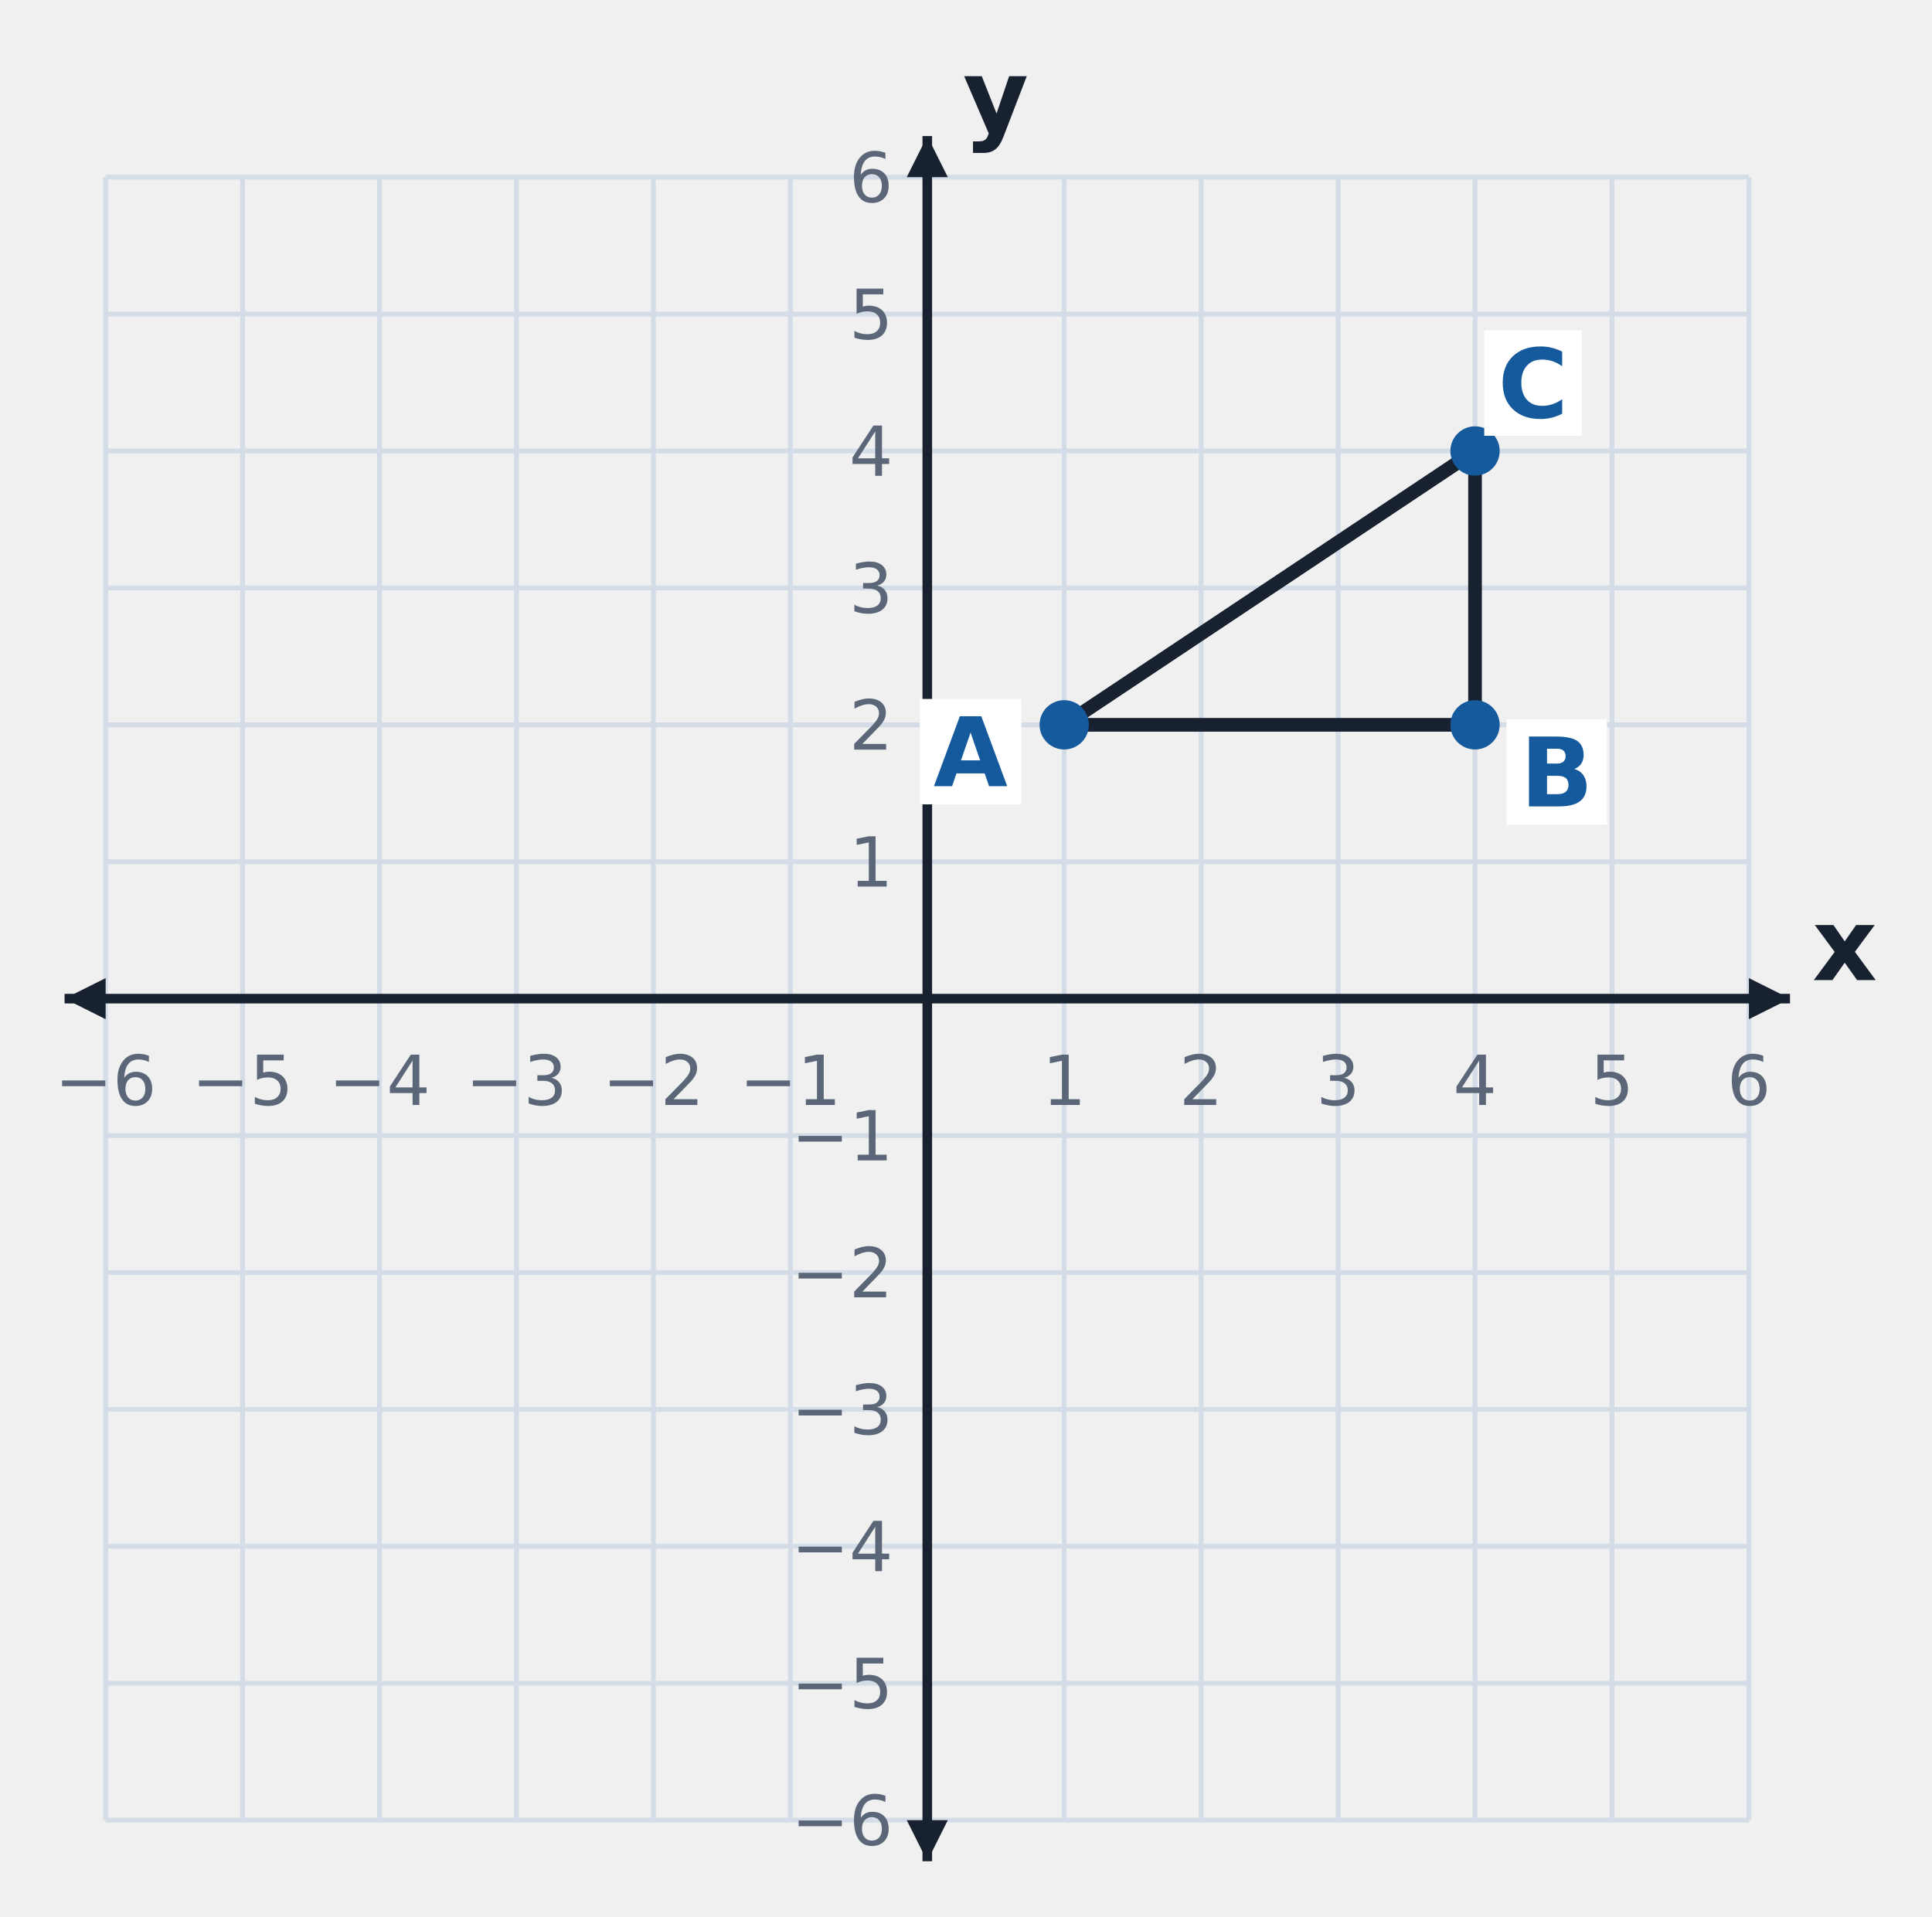
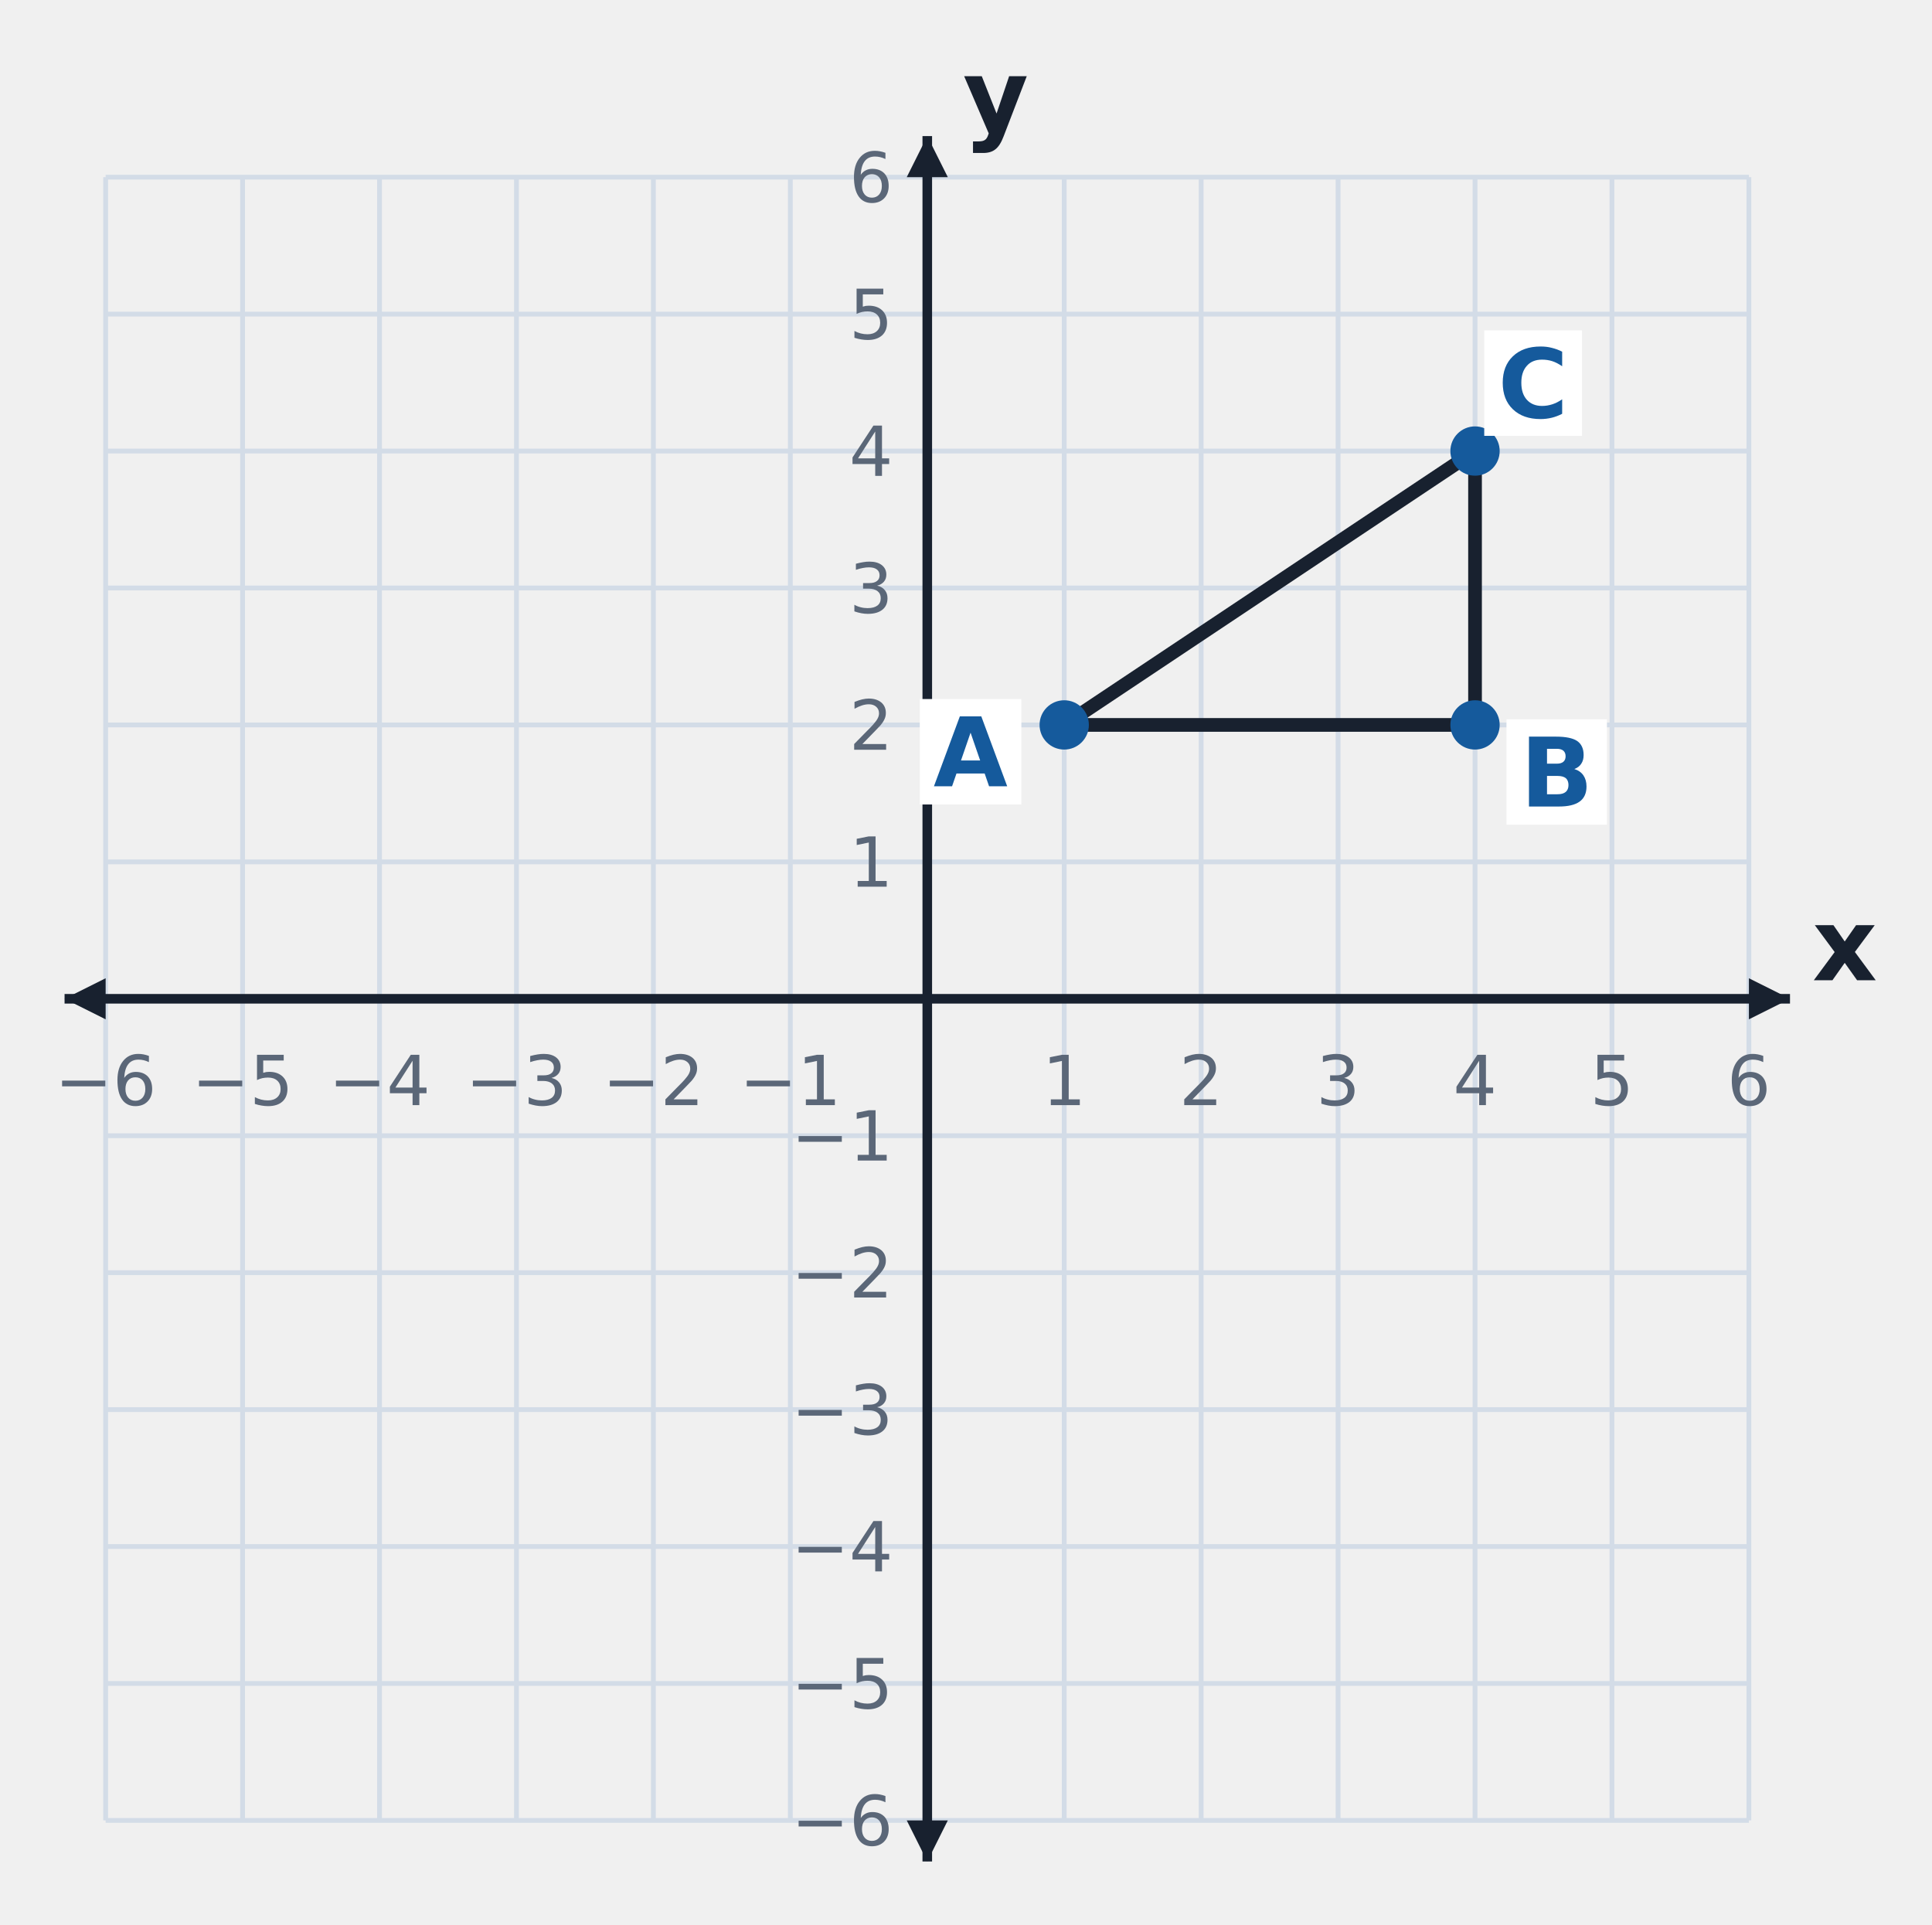
- <svg xmlns="http://www.w3.org/2000/svg" xmlns:xlink="http://www.w3.org/1999/xlink" version="1.1" width="282.17" height="279.927" viewBox="0 0 282.17 279.927">
+ <svg xmlns="http://www.w3.org/2000/svg" xmlns:xlink="http://www.w3.org/1999/xlink" version="1.1" width="282.17" height="281.077" viewBox="0 0 282.17 281.077">
  <defs>
    <clipPath id="clip_1">
-       <path transform="matrix(1,0,0,-1,-68.57043,319.8766)" d="M68.57 39.95H350.741V319.877H68.57Z" clip-rule="evenodd" />
+       <path transform="matrix(1,0,0,-1,-68.57043,319.8766)" d="M68.57 38.8H350.741V319.877H68.57Z" clip-rule="evenodd" />
    </clipPath>
    <path id="font_2_89" d="M.222 .28 .025 .547H.21L.322 .385 .435 .547H.62L.423 .281 .63 0H.445L.322 .173 .2 0H.015L.222 .28Z" />
    <path id="font_2_90" d="M.012 .547H.187L.334 .176 .459 .547H.634L.404-.051C.381-.112 .354-.155 .323-.179 .292-.204 .252-.216 .201-.216H.1V-.101H.155C.184-.101 .206-.096 .219-.086 .233-.077 .243-.06 .251-.036L.256-.021 .012 .547Z" />
    <path id="font_3_1" d="M.106 .355H.732V.272H.106V.355Z" />
    <path id="font_3_24" d="M.33 .403C.286 .403 .251 .388 .225 .358 .199 .328 .186 .286 .186 .233 .186 .181 .199 .14 .225 .109 .251 .079 .286 .063 .33 .063 .374 .063 .409 .079 .435 .109 .461 .14 .474 .181 .474 .233 .474 .286 .461 .328 .435 .358 .409 .388 .374 .403 .33 .403M.526 .713V.623C.501 .635 .476 .644 .451 .65 .426 .656 .401 .659 .376 .659 .311 .659 .261 .637 .227 .593 .192 .549 .173 .483 .168 .394 .187 .422 .211 .444 .24 .459 .269 .474 .301 .481 .336 .481 .409 .481 .467 .459 .51 .415 .552 .37 .573 .31 .573 .233 .573 .159 .551 .098 .507 .053 .463 .008 .404-.015 .33-.015 .246-.015 .181 .018 .137 .082 .092 .147 .07 .241 .07 .364 .07 .479 .097 .571 .152 .639 .207 .708 .28 .742 .372 .742 .397 .742 .422 .74 .447 .735 .472 .73 .499 .723 .526 .713Z" />
    <path id="font_3_23" d="M.108 .729H.495V.646H.198V.468C.213 .473 .227 .476 .241 .479 .256 .481 .27 .482 .284 .482 .366 .482 .43 .46 .478 .415 .525 .371 .549 .31 .549 .234 .549 .155 .524 .094 .476 .051 .427 .007 .358-.015 .269-.015 .238-.015 .207-.012 .176-.007 .144-.002 .111 .006 .077 .017V.116C.106 .1 .137 .088 .168 .08 .199 .072 .232 .068 .267 .068 .323 .068 .368 .083 .401 .113 .434 .143 .45 .183 .45 .234 .45 .285 .434 .325 .401 .355 .368 .385 .323 .399 .267 .399 .241 .399 .214 .396 .188 .391 .162 .385 .135 .376 .108 .363V.729Z" />
    <path id="font_3_22" d="M.378 .643 .129 .254H.378V.643M.352 .729H.476V.254H.58V.172H.476V0H.378V.172H.049V.267L.352 .729Z" />
    <path id="font_3_21" d="M.406 .394C.453 .383 .49 .362 .516 .33 .543 .298 .556 .259 .556 .212 .556 .14 .531 .084 .482 .045 .432 .005 .362-.015 .271-.015 .24-.015 .209-.012 .177-.006 .144 0 .111 .009 .076 .021V.117C.104 .101 .133 .089 .166 .081 .199 .072 .233 .068 .268 .068 .33 .068 .377 .081 .409 .105 .442 .13 .458 .165 .458 .212 .458 .255 .443 .289 .413 .313 .383 .337 .341 .35 .287 .35H.202V.431H.291C.34 .431 .377 .44 .402 .46 .428 .479 .441 .507 .441 .543 .441 .581 .428 .609 .401 .629 .375 .649 .337 .659 .287 .659 .26 .659 .231 .656 .2 .65 .169 .645 .135 .635 .098 .623V.711C.136 .721 .171 .729 .203 .734 .236 .74 .267 .742 .296 .742 .371 .742 .43 .725 .474 .691 .517 .657 .539 .611 .539 .553 .539 .513 .528 .479 .504 .451 .481 .424 .448 .404 .406 .394Z" />
    <path id="font_3_20" d="M.192 .083H.536V0H.073V.083C.111 .122 .162 .174 .226 .239 .291 .304 .332 .346 .348 .365 .38 .401 .402 .431 .414 .455 .427 .48 .433 .504 .433 .528 .433 .567 .42 .598 .392 .623 .365 .647 .33 .659 .286 .659 .255 .659 .223 .654 .188 .643 .154 .632 .117 .616 .078 .594V.693C.118 .709 .155 .722 .189 .73 .224 .738 .256 .742 .284 .742 .36 .742 .42 .723 .465 .686 .51 .648 .532 .597 .532 .534 .532 .504 .527 .476 .515 .449 .504 .422 .484 .39 .454 .354 .446 .345 .42 .317 .376 .272 .333 .227 .271 .164 .192 .083Z" />
    <path id="font_3_19" d="M.124 .083H.285V.64L.11 .604V.694L.284 .729H.383V.083H.544V0H.124V.083Z" />
    <path id="font_2_34" d="M.534 .133H.24L.194 0H.005L.275 .729H.499L.769 0H.58L.534 .133M.287 .269H.487L.387 .559 .287 .269Z" />
    <path id="font_2_35" d="M.384 .447C.413 .447 .436 .454 .451 .467 .466 .48 .474 .499 .474 .524 .474 .549 .466 .569 .451 .582 .436 .595 .413 .602 .384 .602H.28V.447H.384M.39 .128C.428 .128 .456 .136 .475 .152 .494 .168 .504 .192 .504 .224 .504 .256 .494 .28 .476 .296 .457 .311 .428 .319 .39 .319H.28V.128H.39M.565 .391C.605 .379 .637 .357 .659 .326 .681 .294 .692 .255 .692 .209 .692 .139 .668 .086 .621 .052 .573 .017 .501 0 .404 0H.092V.729H.374C.475 .729 .549 .714 .594 .684 .639 .653 .662 .604 .662 .537 .662 .501 .654 .471 .637 .446 .621 .421 .597 .403 .565 .391Z" />
    <path id="font_2_36" d="M.67 .04C.635 .022 .599 .008 .562-.001 .525-.01 .486-.015 .445-.015 .323-.015 .227 .019 .156 .087 .085 .155 .05 .247 .05 .364 .05 .48 .085 .572 .156 .64 .227 .708 .323 .742 .445 .742 .486 .742 .525 .738 .562 .728 .599 .719 .635 .706 .67 .688V.536C.635 .56 .601 .578 .567 .589 .533 .6 .497 .605 .46 .605 .393 .605 .34 .584 .302 .541 .263 .498 .244 .439 .244 .364 .244 .288 .263 .229 .302 .186 .34 .144 .393 .122 .46 .122 .497 .122 .533 .128 .567 .139 .601 .15 .635 .167 .67 .191V.04Z" />
  </defs>
  <g clip-path="url(#clip_1)">
    <path transform="matrix(1,0,0,-1,-68.57043,319.8766)" stroke-width=".7" stroke-linecap="butt" stroke-miterlimit="10" stroke-linejoin="miter" fill="none" stroke="#d3dce7" d="M84 54V294" />
    <path transform="matrix(1,0,0,-1,-68.57043,319.8766)" stroke-width=".7" stroke-linecap="butt" stroke-miterlimit="10" stroke-linejoin="miter" fill="none" stroke="#d3dce7" d="M104 54V294" />
    <path transform="matrix(1,0,0,-1,-68.57043,319.8766)" stroke-width=".7" stroke-linecap="butt" stroke-miterlimit="10" stroke-linejoin="miter" fill="none" stroke="#d3dce7" d="M124 54V294" />
    <path transform="matrix(1,0,0,-1,-68.57043,319.8766)" stroke-width=".7" stroke-linecap="butt" stroke-miterlimit="10" stroke-linejoin="miter" fill="none" stroke="#d3dce7" d="M144 54V294" />
    <path transform="matrix(1,0,0,-1,-68.57043,319.8766)" stroke-width=".7" stroke-linecap="butt" stroke-miterlimit="10" stroke-linejoin="miter" fill="none" stroke="#d3dce7" d="M164 54V294" />
    <path transform="matrix(1,0,0,-1,-68.57043,319.8766)" stroke-width=".7" stroke-linecap="butt" stroke-miterlimit="10" stroke-linejoin="miter" fill="none" stroke="#d3dce7" d="M184 54V294" />
    <path transform="matrix(1,0,0,-1,-68.57043,319.8766)" stroke-width=".7" stroke-linecap="butt" stroke-miterlimit="10" stroke-linejoin="miter" fill="none" stroke="#d3dce7" d="M204 54V294" />
    <path transform="matrix(1,0,0,-1,-68.57043,319.8766)" stroke-width=".7" stroke-linecap="butt" stroke-miterlimit="10" stroke-linejoin="miter" fill="none" stroke="#d3dce7" d="M224 54V294" />
    <path transform="matrix(1,0,0,-1,-68.57043,319.8766)" stroke-width=".7" stroke-linecap="butt" stroke-miterlimit="10" stroke-linejoin="miter" fill="none" stroke="#d3dce7" d="M244 54V294" />
    <path transform="matrix(1,0,0,-1,-68.57043,319.8766)" stroke-width=".7" stroke-linecap="butt" stroke-miterlimit="10" stroke-linejoin="miter" fill="none" stroke="#d3dce7" d="M264 54V294" />
    <path transform="matrix(1,0,0,-1,-68.57043,319.8766)" stroke-width=".7" stroke-linecap="butt" stroke-miterlimit="10" stroke-linejoin="miter" fill="none" stroke="#d3dce7" d="M284 54V294" />
    <path transform="matrix(1,0,0,-1,-68.57043,319.8766)" stroke-width=".7" stroke-linecap="butt" stroke-miterlimit="10" stroke-linejoin="miter" fill="none" stroke="#d3dce7" d="M304 54V294" />
    <path transform="matrix(1,0,0,-1,-68.57043,319.8766)" stroke-width=".7" stroke-linecap="butt" stroke-miterlimit="10" stroke-linejoin="miter" fill="none" stroke="#d3dce7" d="M324 54V294" />
    <path transform="matrix(1,0,0,-1,-68.57043,319.8766)" stroke-width=".7" stroke-linecap="butt" stroke-miterlimit="10" stroke-linejoin="miter" fill="none" stroke="#d3dce7" d="M84 54H324" />
    <path transform="matrix(1,0,0,-1,-68.57043,319.8766)" stroke-width=".7" stroke-linecap="butt" stroke-miterlimit="10" stroke-linejoin="miter" fill="none" stroke="#d3dce7" d="M84 74H324" />
    <path transform="matrix(1,0,0,-1,-68.57043,319.8766)" stroke-width=".7" stroke-linecap="butt" stroke-miterlimit="10" stroke-linejoin="miter" fill="none" stroke="#d3dce7" d="M84 94H324" />
    <path transform="matrix(1,0,0,-1,-68.57043,319.8766)" stroke-width=".7" stroke-linecap="butt" stroke-miterlimit="10" stroke-linejoin="miter" fill="none" stroke="#d3dce7" d="M84 114H324" />
    <path transform="matrix(1,0,0,-1,-68.57043,319.8766)" stroke-width=".7" stroke-linecap="butt" stroke-miterlimit="10" stroke-linejoin="miter" fill="none" stroke="#d3dce7" d="M84 134H324" />
    <path transform="matrix(1,0,0,-1,-68.57043,319.8766)" stroke-width=".7" stroke-linecap="butt" stroke-miterlimit="10" stroke-linejoin="miter" fill="none" stroke="#d3dce7" d="M84 154H324" />
    <path transform="matrix(1,0,0,-1,-68.57043,319.8766)" stroke-width=".7" stroke-linecap="butt" stroke-miterlimit="10" stroke-linejoin="miter" fill="none" stroke="#d3dce7" d="M84 174H324" />
    <path transform="matrix(1,0,0,-1,-68.57043,319.8766)" stroke-width=".7" stroke-linecap="butt" stroke-miterlimit="10" stroke-linejoin="miter" fill="none" stroke="#d3dce7" d="M84 194H324" />
    <path transform="matrix(1,0,0,-1,-68.57043,319.8766)" stroke-width=".7" stroke-linecap="butt" stroke-miterlimit="10" stroke-linejoin="miter" fill="none" stroke="#d3dce7" d="M84 214H324" />
    <path transform="matrix(1,0,0,-1,-68.57043,319.8766)" stroke-width=".7" stroke-linecap="butt" stroke-miterlimit="10" stroke-linejoin="miter" fill="none" stroke="#d3dce7" d="M84 234H324" />
    <path transform="matrix(1,0,0,-1,-68.57043,319.8766)" stroke-width=".7" stroke-linecap="butt" stroke-miterlimit="10" stroke-linejoin="miter" fill="none" stroke="#d3dce7" d="M84 254H324" />
    <path transform="matrix(1,0,0,-1,-68.57043,319.8766)" stroke-width=".7" stroke-linecap="butt" stroke-miterlimit="10" stroke-linejoin="miter" fill="none" stroke="#d3dce7" d="M84 274H324" />
    <path transform="matrix(1,0,0,-1,-68.57043,319.8766)" stroke-width=".7" stroke-linecap="butt" stroke-miterlimit="10" stroke-linejoin="miter" fill="none" stroke="#d3dce7" d="M84 294H324" />
    <path transform="matrix(1,0,0,-1,-68.57043,319.8766)" stroke-width="1.4" stroke-linecap="butt" stroke-miterlimit="10" stroke-linejoin="miter" fill="none" stroke="#18212f" d="M78 174H330" />
    <path transform="matrix(1,0,0,-1,-68.57043,319.8766)" d="M330 174 324 177V171Z" fill="#18212f" fill-rule="evenodd" />
    <path transform="matrix(1,0,0,-1,-68.57043,319.8766)" d="M78 174 84 171V177Z" fill="#18212f" fill-rule="evenodd" />
    <use data-text="x" xlink:href="#font_2_89" transform="matrix(14.7,0,0,-14.7,264.6887,143.1686)" fill="#18212f" />
    <path transform="matrix(1,0,0,-1,-68.57043,319.8766)" stroke-width="1.4" stroke-linecap="butt" stroke-miterlimit="10" stroke-linejoin="miter" fill="none" stroke="#18212f" d="M204 48V300" />
    <path transform="matrix(1,0,0,-1,-68.57043,319.8766)" d="M204 300 201 294H207Z" fill="#18212f" fill-rule="evenodd" />
    <path transform="matrix(1,0,0,-1,-68.57043,319.8766)" d="M204 48 207 54H201Z" fill="#18212f" fill-rule="evenodd" />
    <use data-text="y" xlink:href="#font_2_90" transform="matrix(14.7,0,0,-14.7,140.6385,19.16855)" fill="#18212f" />
    <use data-text="−" xlink:href="#font_3_1" transform="matrix(10.08,0,0,-10.08,8,161.4053)" fill="#5b6778" />
    <use data-text="6" xlink:href="#font_3_24" transform="matrix(10.08,0,0,-10.08,16.44704,161.4053)" fill="#5b6778" />
    <use data-text="−" xlink:href="#font_3_1" transform="matrix(10.08,0,0,-10.08,28,161.4053)" fill="#5b6778" />
    <use data-text="5" xlink:href="#font_3_23" transform="matrix(10.08,0,0,-10.08,36.44705,161.4053)" fill="#5b6778" />
    <use data-text="−" xlink:href="#font_3_1" transform="matrix(10.08,0,0,-10.08,47.99997,161.4053)" fill="#5b6778" />
    <use data-text="4" xlink:href="#font_3_22" transform="matrix(10.08,0,0,-10.08,56.44702,161.4053)" fill="#5b6778" />
    <use data-text="−" xlink:href="#font_3_1" transform="matrix(10.08,0,0,-10.08,67.99998,161.4053)" fill="#5b6778" />
    <use data-text="3" xlink:href="#font_3_21" transform="matrix(10.08,0,0,-10.08,76.44702,161.4053)" fill="#5b6778" />
    <use data-text="−" xlink:href="#font_3_1" transform="matrix(10.08,0,0,-10.08,87.99998,161.4053)" fill="#5b6778" />
    <use data-text="2" xlink:href="#font_3_20" transform="matrix(10.08,0,0,-10.08,96.44702,161.4053)" fill="#5b6778" />
    <use data-text="−" xlink:href="#font_3_1" transform="matrix(10.08,0,0,-10.08,108,161.4053)" fill="#5b6778" />
    <use data-text="1" xlink:href="#font_3_19" transform="matrix(10.08,0,0,-10.08,116.447,161.4053)" fill="#5b6778" />
    <use data-text="1" xlink:href="#font_3_19" transform="matrix(10.08,0,0,-10.08,152.223,161.4053)" fill="#5b6778" />
    <use data-text="2" xlink:href="#font_3_20" transform="matrix(10.08,0,0,-10.08,172.223,161.4053)" fill="#5b6778" />
    <use data-text="3" xlink:href="#font_3_21" transform="matrix(10.08,0,0,-10.08,192.223,161.4053)" fill="#5b6778" />
    <use data-text="4" xlink:href="#font_3_22" transform="matrix(10.08,0,0,-10.08,212.223,161.4053)" fill="#5b6778" />
    <use data-text="5" xlink:href="#font_3_23" transform="matrix(10.08,0,0,-10.08,232.223,161.4053)" fill="#5b6778" />
    <use data-text="6" xlink:href="#font_3_24" transform="matrix(10.08,0,0,-10.08,252.223,161.4053)" fill="#5b6778" />
    <use data-text="−" xlink:href="#font_3_1" transform="matrix(10.08,0,0,-10.08,115.5705,269.5054)" fill="#5b6778" />
    <use data-text="6" xlink:href="#font_3_24" transform="matrix(10.08,0,0,-10.08,124.0175,269.5054)" fill="#5b6778" />
    <use data-text="−" xlink:href="#font_3_1" transform="matrix(10.08,0,0,-10.08,115.5705,249.5054)" fill="#5b6778" />
    <use data-text="5" xlink:href="#font_3_23" transform="matrix(10.08,0,0,-10.08,124.0175,249.5054)" fill="#5b6778" />
    <use data-text="−" xlink:href="#font_3_1" transform="matrix(10.08,0,0,-10.08,115.5705,229.5054)" fill="#5b6778" />
    <use data-text="4" xlink:href="#font_3_22" transform="matrix(10.08,0,0,-10.08,124.0175,229.5054)" fill="#5b6778" />
    <use data-text="−" xlink:href="#font_3_1" transform="matrix(10.08,0,0,-10.08,115.5705,209.5054)" fill="#5b6778" />
    <use data-text="3" xlink:href="#font_3_21" transform="matrix(10.08,0,0,-10.08,124.0175,209.5054)" fill="#5b6778" />
    <use data-text="−" xlink:href="#font_3_1" transform="matrix(10.08,0,0,-10.08,115.5705,189.5054)" fill="#5b6778" />
    <use data-text="2" xlink:href="#font_3_20" transform="matrix(10.08,0,0,-10.08,124.0175,189.5054)" fill="#5b6778" />
    <use data-text="−" xlink:href="#font_3_1" transform="matrix(10.08,0,0,-10.08,115.5705,169.5054)" fill="#5b6778" />
    <use data-text="1" xlink:href="#font_3_19" transform="matrix(10.08,0,0,-10.08,124.0175,169.5054)" fill="#5b6778" />
    <use data-text="1" xlink:href="#font_3_19" transform="matrix(10.08,0,0,-10.08,124.0164,129.5054)" fill="#5b6778" />
    <use data-text="2" xlink:href="#font_3_20" transform="matrix(10.08,0,0,-10.08,124.0164,109.5054)" fill="#5b6778" />
    <use data-text="3" xlink:href="#font_3_21" transform="matrix(10.08,0,0,-10.08,124.0164,89.50536)" fill="#5b6778" />
    <use data-text="4" xlink:href="#font_3_22" transform="matrix(10.08,0,0,-10.08,124.0164,69.50536)" fill="#5b6778" />
    <use data-text="5" xlink:href="#font_3_23" transform="matrix(10.08,0,0,-10.08,124.0164,49.50537)" fill="#5b6778" />
    <use data-text="6" xlink:href="#font_3_24" transform="matrix(10.08,0,0,-10.08,124.0164,29.50537)" fill="#5b6778" />
    <path transform="matrix(1,0,0,-1,-68.57043,319.8766)" stroke-width="2" stroke-linecap="butt" stroke-miterlimit="10" stroke-linejoin="miter" fill="none" stroke="#18212f" d="M224 214H284V254Z" />
    <path transform="matrix(1,0,0,-1,-68.57043,319.8766)" d="M227.6 214C227.6 215.988 225.988 217.6 224 217.6 222.012 217.6 220.4 215.988 220.4 214 220.4 212.012 222.012 210.4 224 210.4 225.988 210.4 227.6 212.012 227.6 214" fill="#155a9c" fill-rule="evenodd" />
    <path transform="matrix(1,0,0,-1,-68.57043,319.8766)" d="M202.905 202.379H217.74V217.779H202.905Z" fill="#ffffff" fill-rule="evenodd" />
    <use data-text="A" xlink:href="#font_2_34" transform="matrix(14,0,0,-14,136.3345,114.8377)" fill="#155a9c" />
    <path transform="matrix(1,0,0,-1,-68.57043,319.8766)" d="M287.6 214C287.6 215.988 285.988 217.6 284 217.6 282.012 217.6 280.4 215.988 280.4 214 280.4 212.012 282.012 210.4 284 210.4 285.988 210.4 287.6 212.012 287.6 214" fill="#155a9c" fill-rule="evenodd" />
    <path transform="matrix(1,0,0,-1,-68.57043,319.8766)" d="M288.592 199.422H303.263V214.822H288.592Z" fill="#ffffff" fill-rule="evenodd" />
    <use data-text="B" xlink:href="#font_2_35" transform="matrix(14,0,0,-14,222.022,117.7949)" fill="#155a9c" />
    <path transform="matrix(1,0,0,-1,-68.57043,319.8766)" d="M287.6 254C287.6 255.988 285.988 257.6 284 257.6 282.012 257.6 280.4 255.988 280.4 254 280.4 252.012 282.012 250.4 284 250.4 285.988 250.4 287.6 252.012 287.6 254" fill="#155a9c" fill-rule="evenodd" />
    <path transform="matrix(1,0,0,-1,-68.57043,319.8766)" d="M285.345 256.22H299.62V271.62H285.345Z" fill="#ffffff" fill-rule="evenodd" />
    <use data-text="C" xlink:href="#font_2_36" transform="matrix(14,0,0,-14,218.7747,60.99655)" fill="#155a9c" />
  </g>
</svg>
